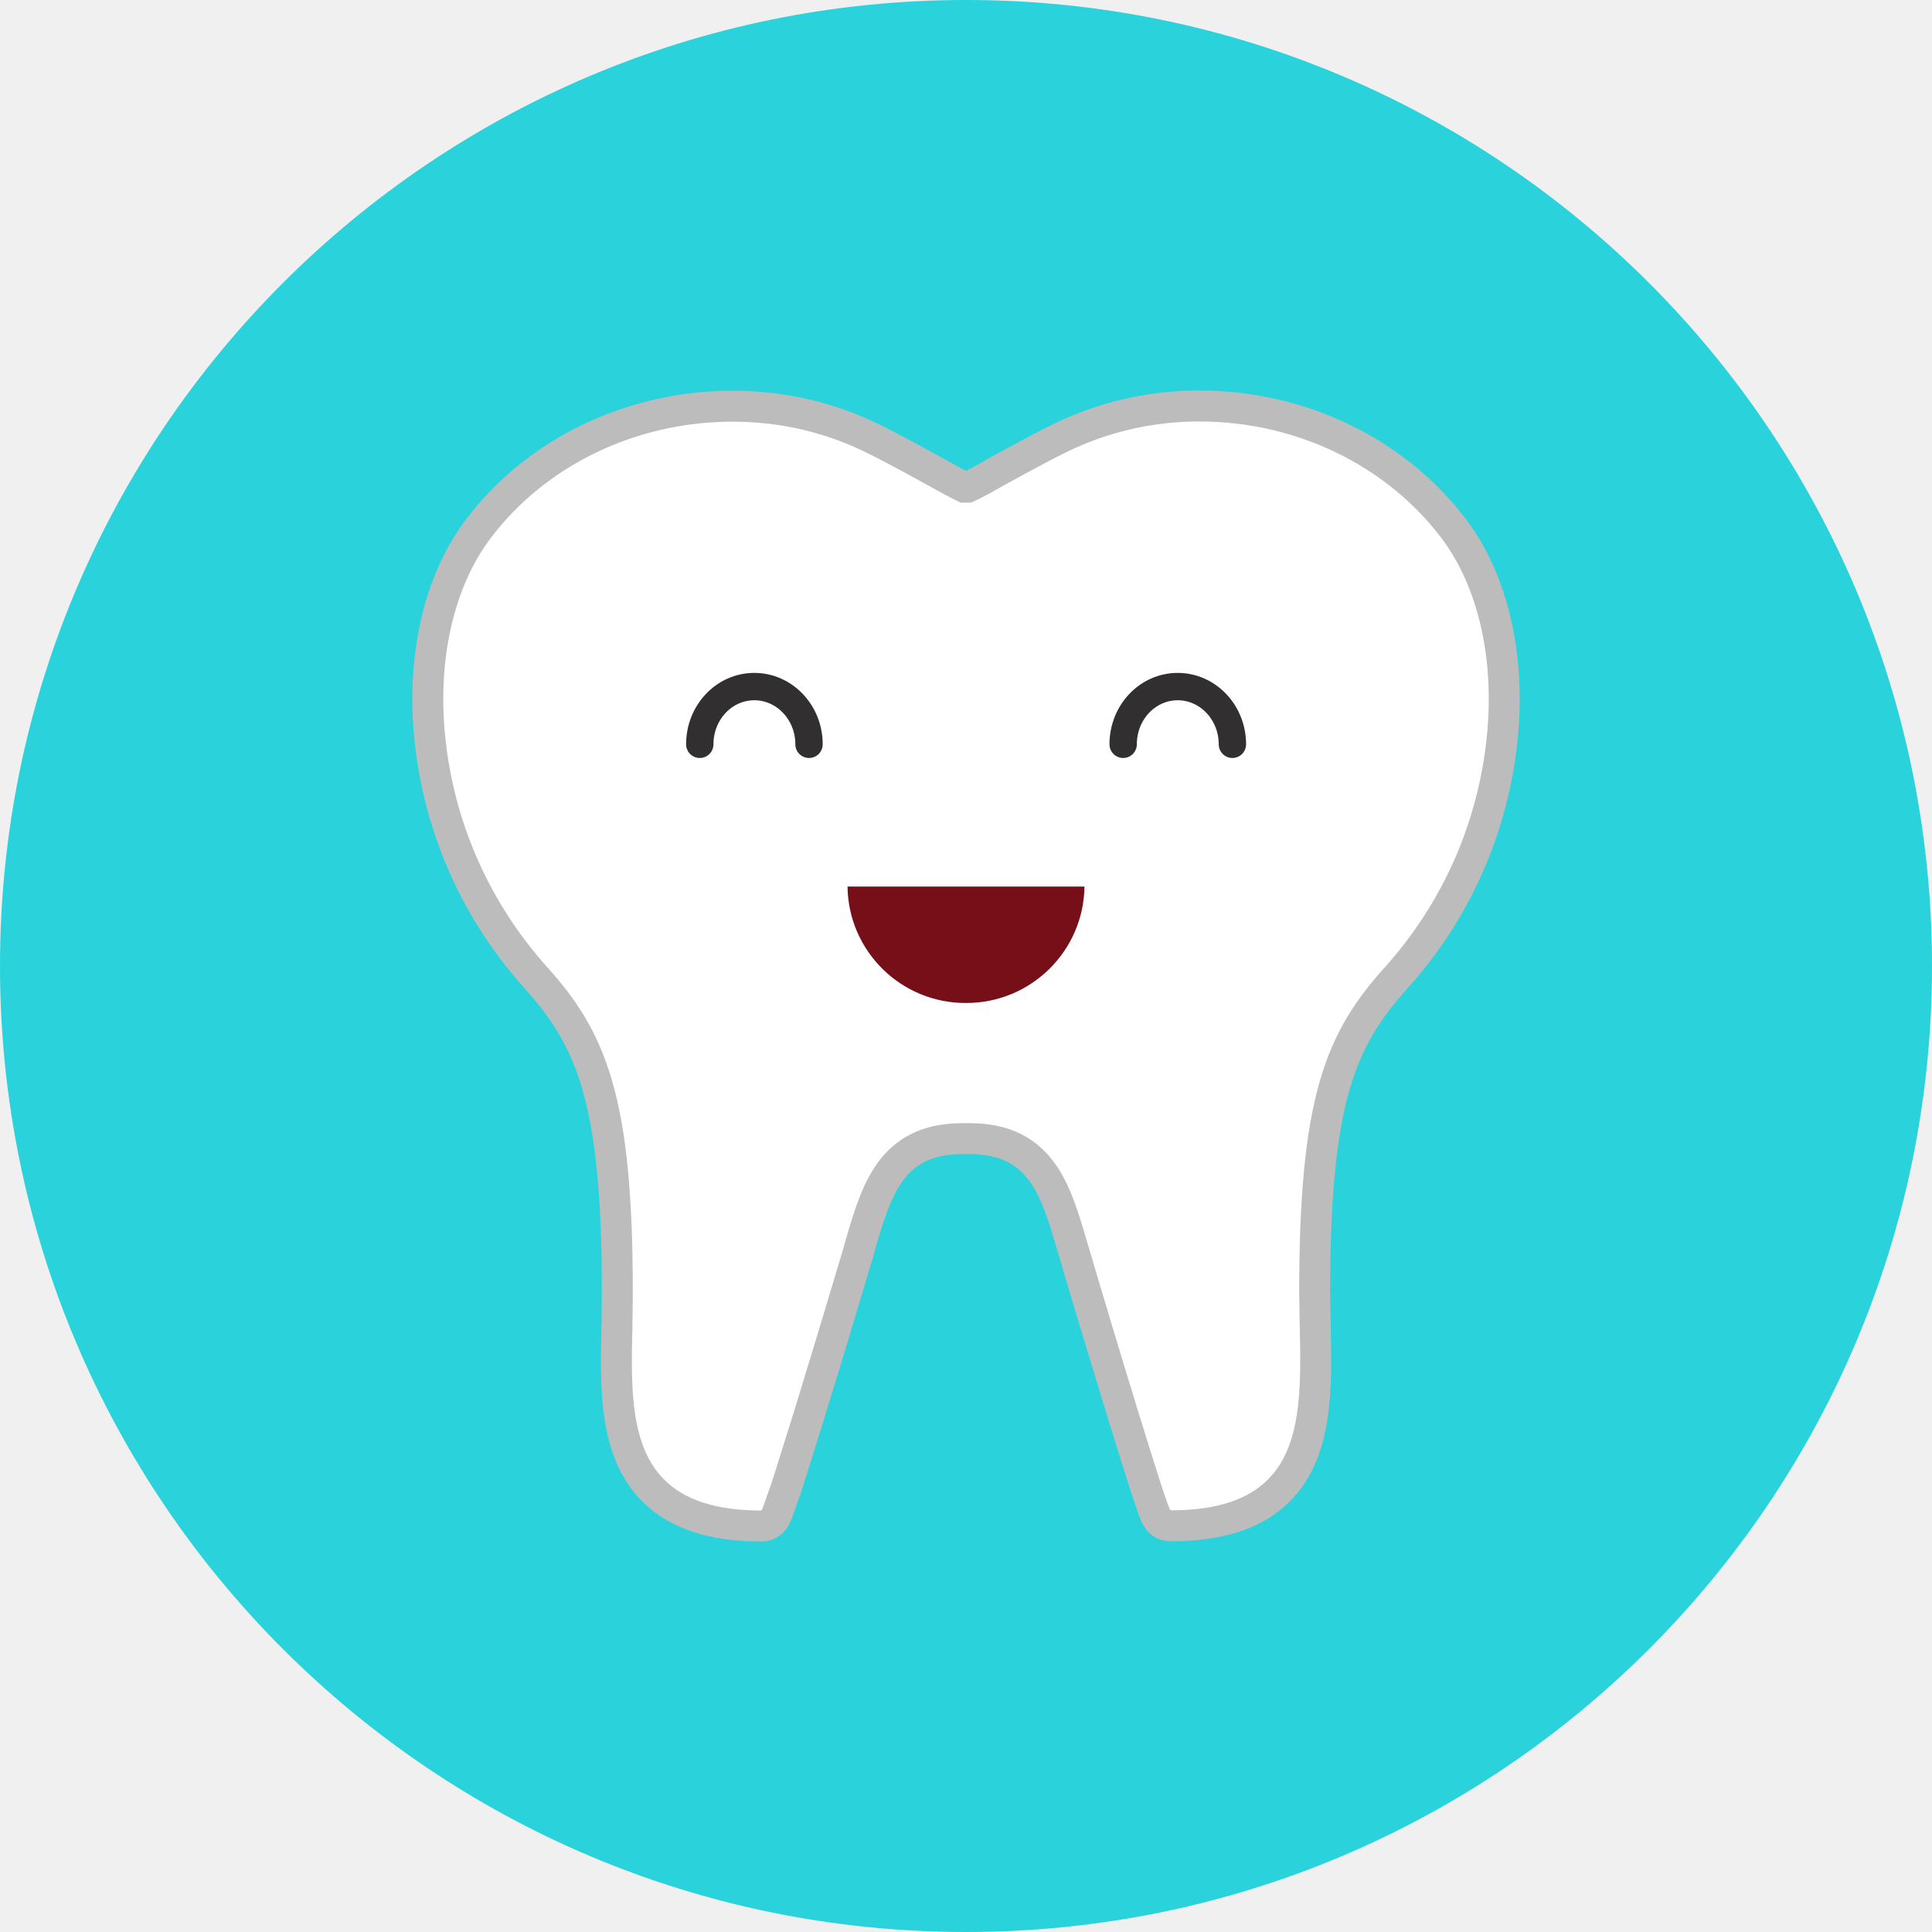
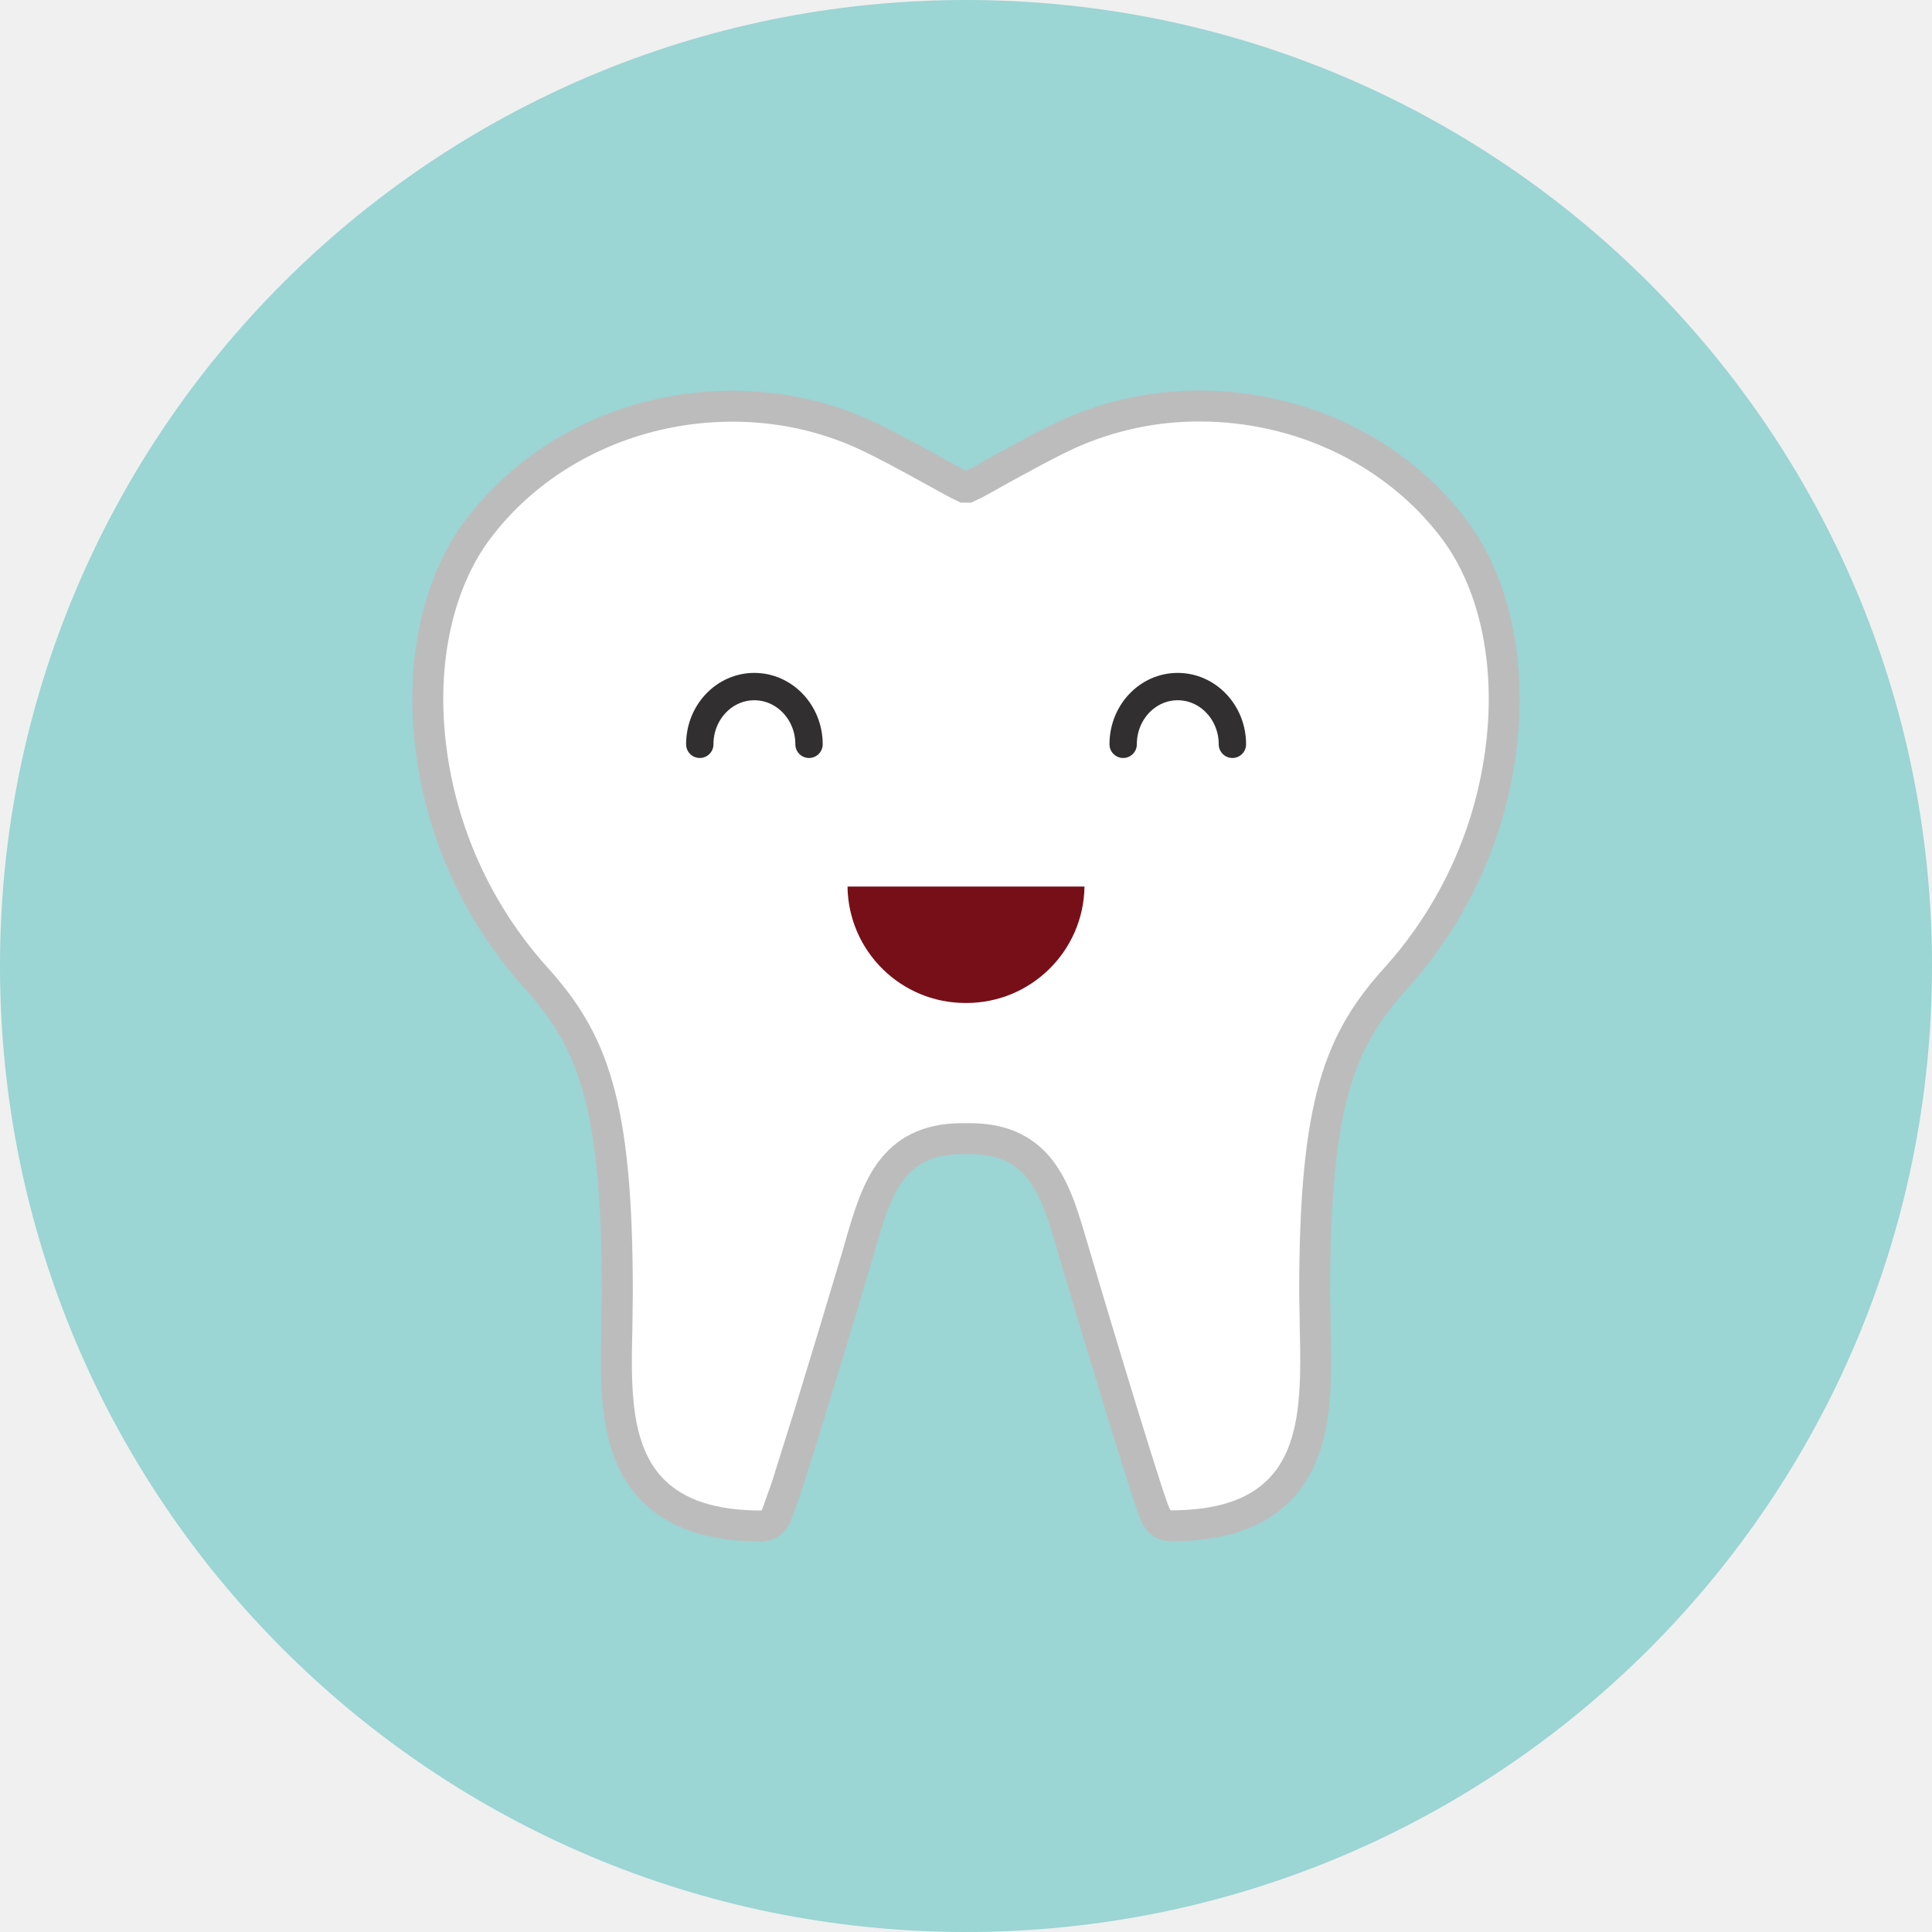
<svg xmlns="http://www.w3.org/2000/svg" width="1024" height="1024" viewBox="0 0 1024 1024">
-   <circle cx="512" cy="512" r="512" fill="#2ad3db" />
+   <circle cx="512" cy="512" r="512" fill="#9bd5d4" />
  <path fill="#fff" stroke="#bdbcbc" stroke-width="16.4" d="M620.6 808.7c-6.3 0-8-5-9.7-9.6a467.9 467.9 0 0 1-3.8-11.3c-2.8-8.8-6.8-21.3-11.6-37-9.3-30.3-19.9-65.5-26-86.3l-1.5-5c-8.4-28.6-16.3-55.7-53.5-56h-5c-37.2.3-45 27.4-53.4 56l-1.4 5a9943.2 9943.2 0 0 1-26.1 86.3l-11.6 37-4 11.3c-1.5 4.5-3.3 9.7-9.6 9.7-26 0-44.8-6.3-57.4-19-20.5-20.8-19.8-54.4-19-86.9l.2-17.9c0-102-13.5-134-43.7-167.4a223.1 223.1 0 0 1-55.3-122.8c-5.3-44.5 4-86.3 25.3-114.5 30.8-40.8 81.2-65 134.7-65 24 0 47 4.8 68.6 14.4 10.9 4.9 26 13.2 38 19.8 6.4 3.6 13.4 7.4 16.2 8.7h2c2.9-1.3 9.9-5.1 16.1-8.7 12.2-6.6 27.3-15 38-19.8a167.7 167.7 0 0 1 68.7-14.5c53.6 0 103.9 24.3 134.7 65 21.4 28.3 30.6 70.1 25.3 114.7a223.1 223.1 0 0 1-55.3 122.8C710.3 551 696.8 583 696.8 685l.3 18c.7 32.4 1.4 66-19 86.7-12.6 12.8-31.5 19-57.5 19" />
  <path fill="#fff" stroke="#322f30" stroke-linecap="round" stroke-width="14.5" d="M595.3 394.5c0-17 13-30.6 28.9-30.6 16 0 29 13.7 29 30.6m-282.3 0c0-17 13-30.6 28.9-30.6 16 0 29 13.7 29 30.6" />
  <path fill="#770f19" d="M449.2 469.9a62.5 62.5 0 0 0 62.8 61.7 62.6 62.6 0 0 0 62.8-61.7H449.2" />
</svg>
